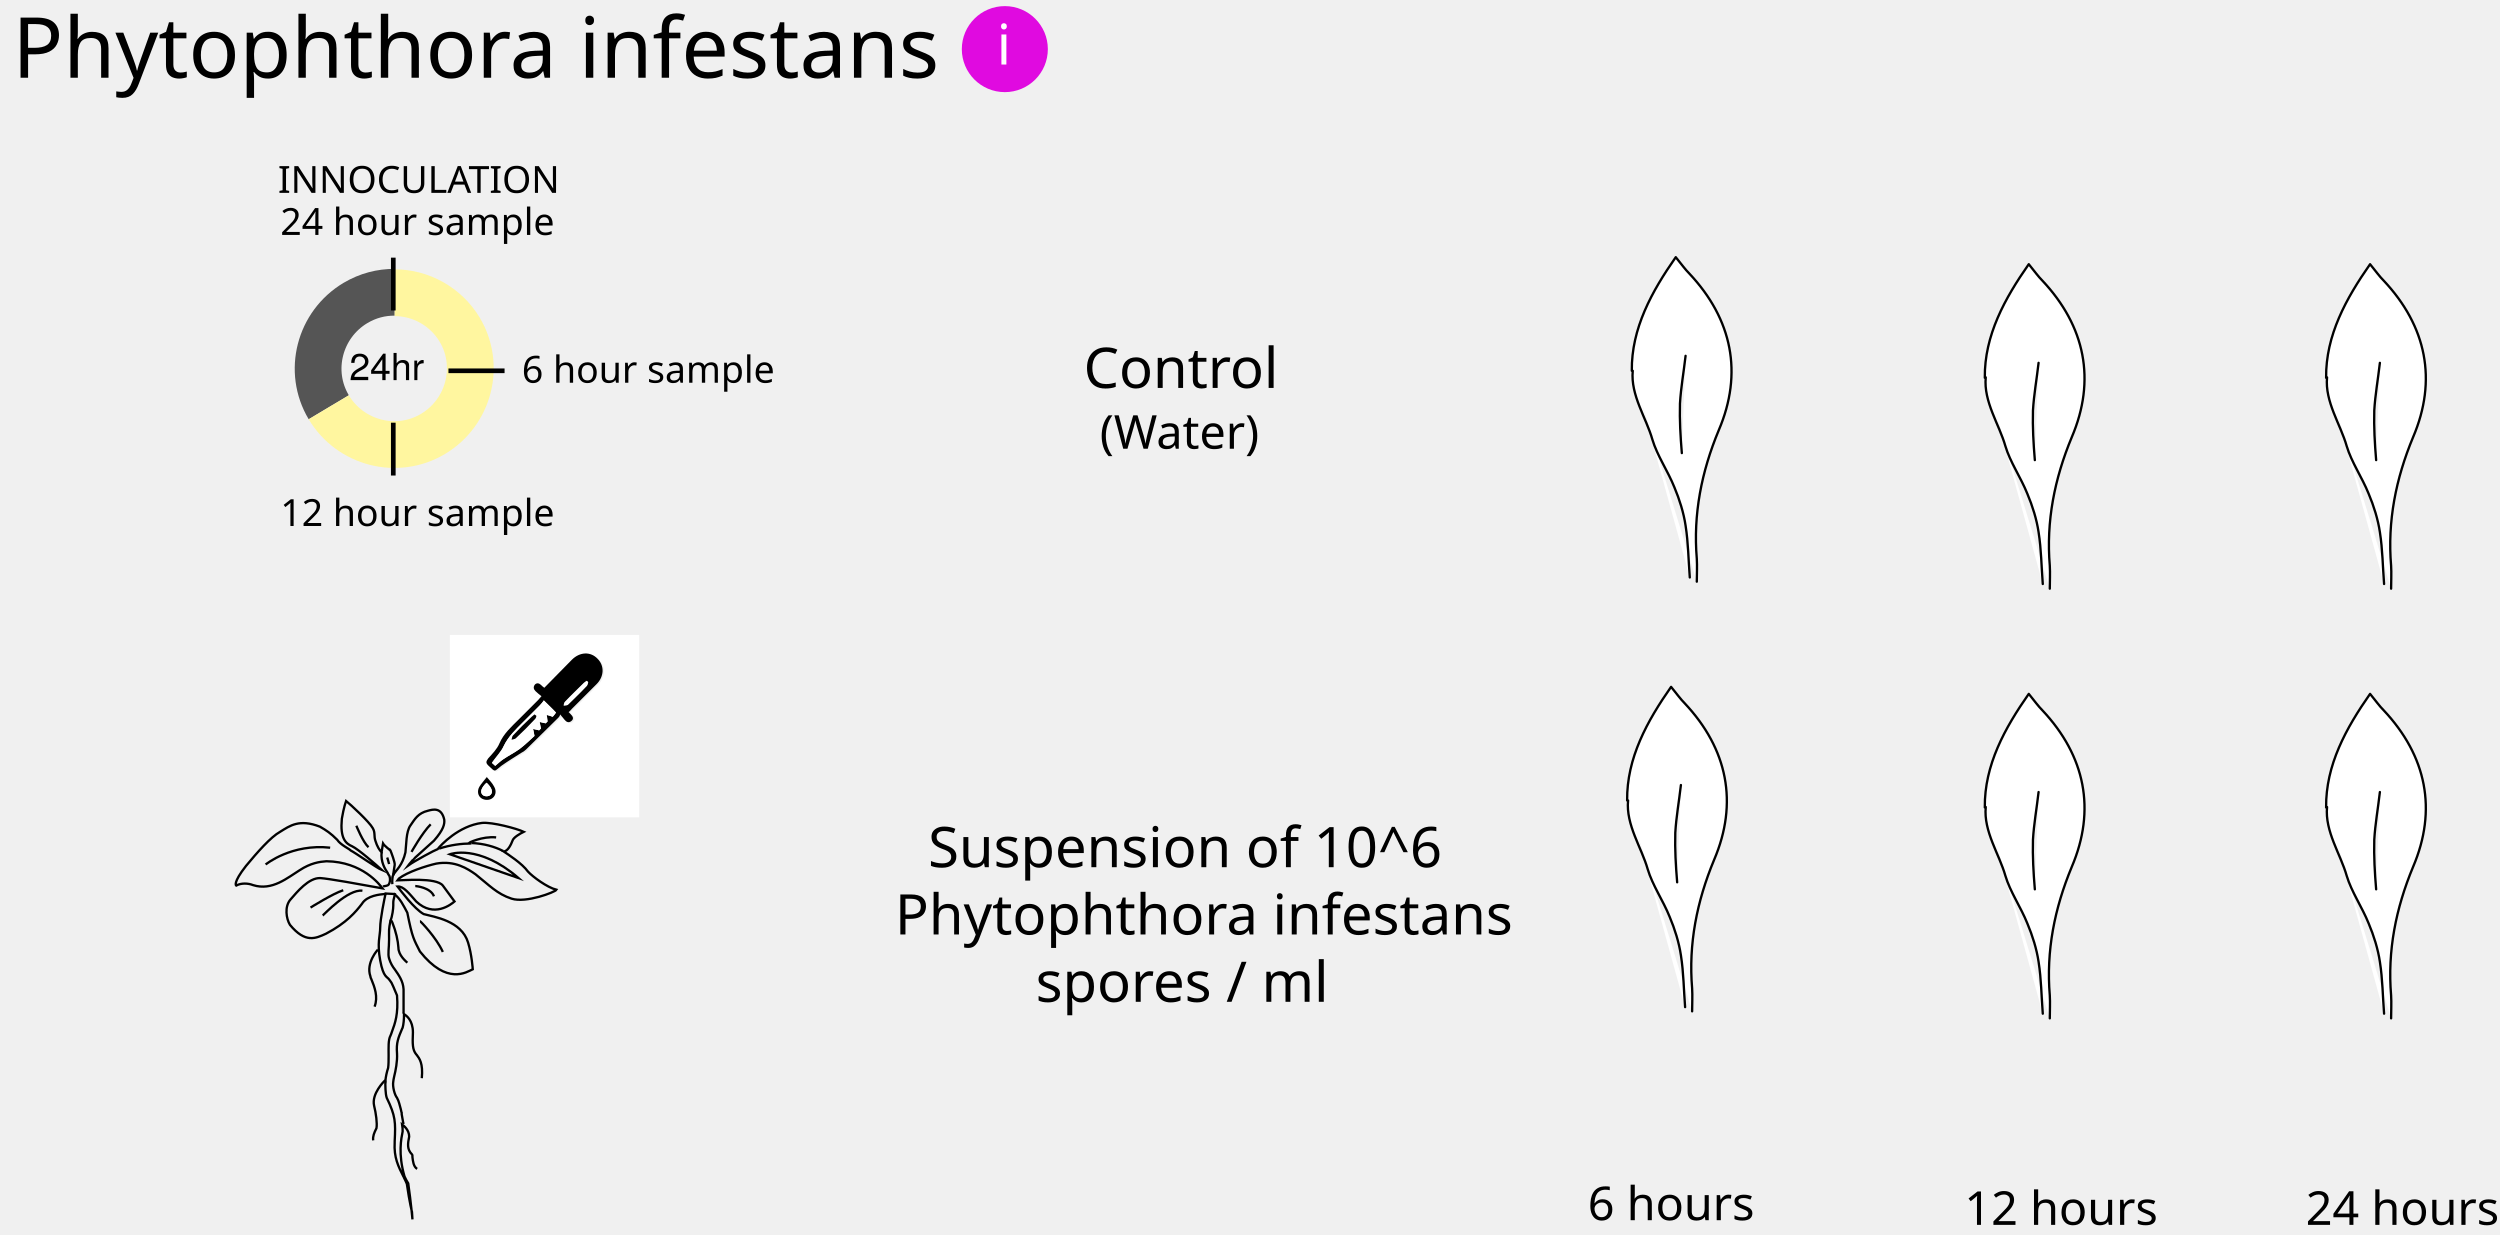
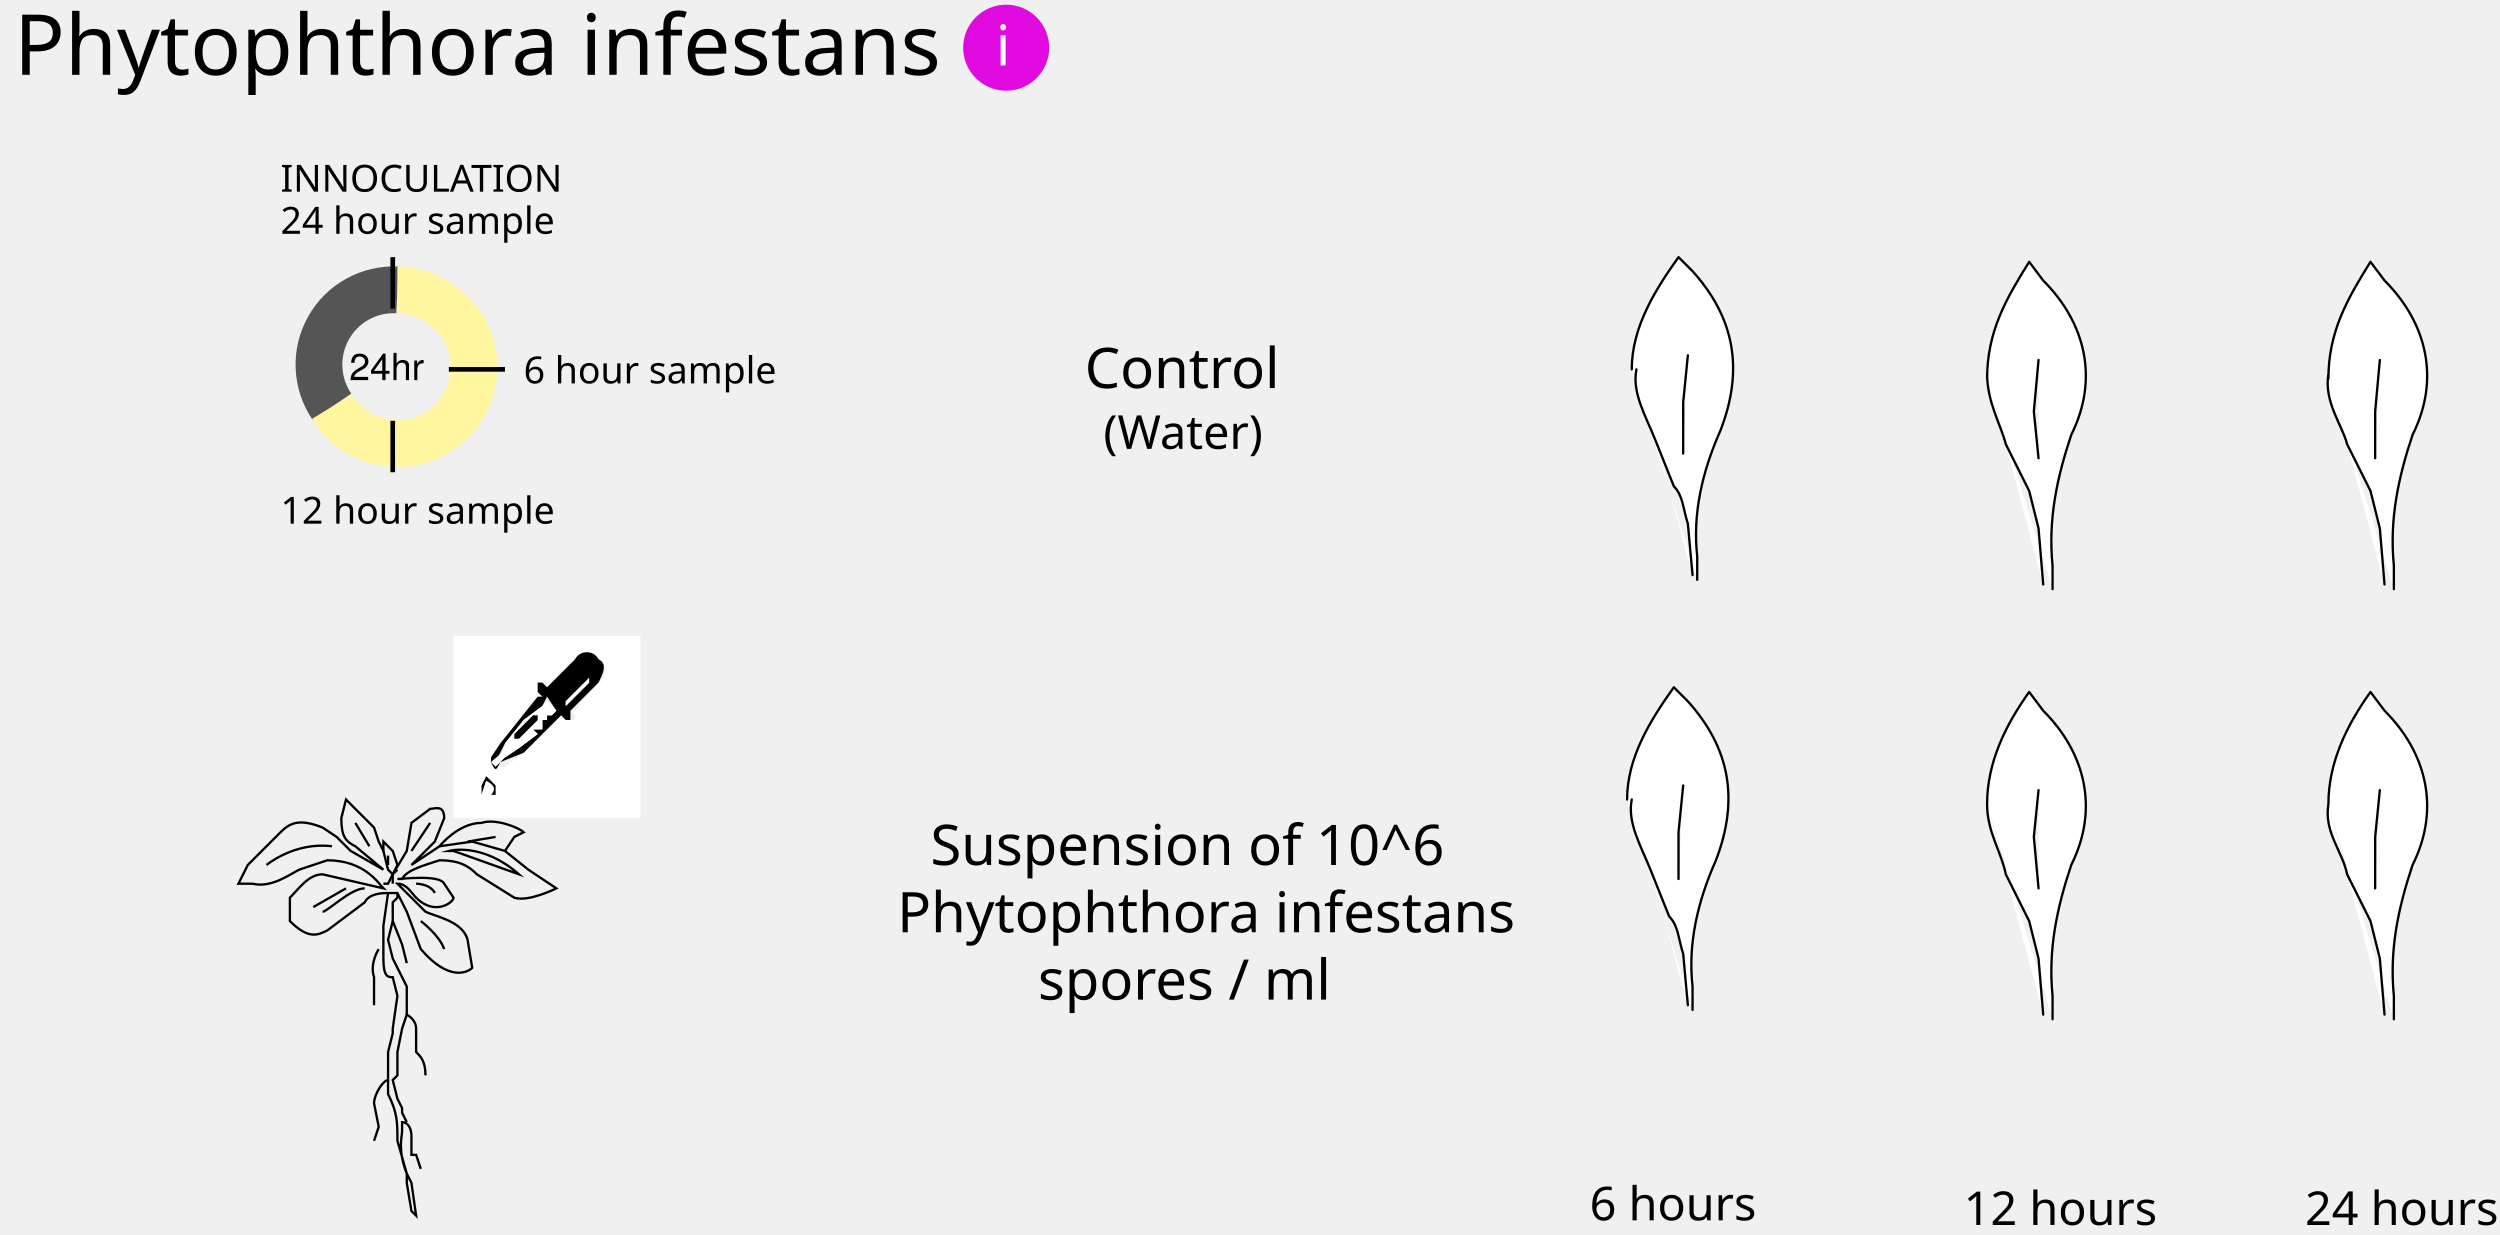
- <svg xmlns="http://www.w3.org/2000/svg" xml:space="preserve" id="BioticStressPhytophthorainfestans_svg" x="0" y="0" version="1.1" viewBox="20 70 534.707 263.964" author="Provart Lab - Bio Analytic Resource, University of Toronto">&gt;
-   <g id="Phytophthora_infestans" transform="translate(-10.284 -10.693)">
+ <svg xmlns="http://www.w3.org/2000/svg" xml:space="preserve" id="BioticStressPhytophthorainfestans_svg" x="0" y="0" version="1.1" viewBox="20 70 534.7 264" author="Provart Lab - Bio Analytic Resource, University of Toronto">
+   &gt;
+   <g id="Phytophthora_infestans" transform="translate(-10 -11)">
    <g id="Labels">
-       <text id="text2" font-family="HelveticaNeue-Italic" font-size="18" transform="translate(32.931 97.314)">Phytophthora infestans</text>
-       <text id="text4" font-family="HelveticaNeue-Thin" font-size="12" transform="translate(262.043 163.667)">Control</text>
-       <text id="text6" font-family="HelveticaNeue-Thin" font-size="10" transform="translate(265.507 176.667)">(Water)</text>
-       <text id="text14" transform="translate(228.797 266.166)">
+       <text id="text2" font-family="HelveticaNeue-Italic" font-size="18" transform="translate(33 97)">Phytophthora infestans</text>
+       <text id="text4" font-family="HelveticaNeue-Thin" font-size="12" transform="translate(262 164)">Control</text>
+       <text id="text6" font-family="HelveticaNeue-Thin" font-size="10" transform="translate(266 177)">(Water)</text>
+       <text id="text14" transform="translate(229 266)">
        <tspan id="tspan8" x="0" y="0" font-family="HelveticaNeue-Thin" font-size="12">Suspension of 10^6</tspan>
        <tspan id="tspan10" x="-7.1" y="14.4" font-family="HelveticaNeue-ThinItalic" font-size="12">Phytophthora infestans </tspan>
        <tspan id="tspan12" x="23" y="28.8" font-family="HelveticaNeue-Thin" font-size="12">spores / ml</tspan>
      </text>
-       <text id="text16" font-family="HelveticaNeue-Thin" font-size="10" transform="translate(369.884 341.666)">6 hours</text>
-       <text id="text18" font-family="HelveticaNeue-Thin" font-size="10" transform="translate(450.438 342.666)">12 hours</text>
+       <text id="text16" font-family="HelveticaNeue-Thin" font-size="10" transform="translate(370 342)">6 hours</text>
+       <text id="text18" font-family="HelveticaNeue-Thin" font-size="10" transform="translate(450 343)">12 hours</text>
    </g>
    <g id="infoButton_Botrytis_cinerea">
      <circle id="circle21" cx="245.2" cy="91.2" r="9.2" fill="#e00ae0" />
-       <text id="text23" fill="#fff" font-family="HelveticaNeue-Bold" font-size="12" transform="translate(243.452 94.5)">i</text>
+       <text id="text23" fill="#fff" font-family="HelveticaNeue-Bold" font-size="12" transform="translate(243 95)">i</text>
    </g>
    <g id="treatmentInfographic">
      <g id="root" fill="none" stroke="#000" stroke-miterlimit="10" stroke-width=".5">
-         <path id="path26" d="M110.4 296c.8-2.1 0-4.2-.7-5.9-.1-.2-.2-.4-.2-.6-1-2.9 1.6-5.7 1.6-5.7" />
-         <path id="path28" d="M118.3 262.9s2.3-4.1 4.1-5.9" />
-         <path id="path30" d="M123.1 272.4c-.7-1.9-3.9-2.2-4-2.2" />
-         <path id="path32" d="M103.7 271.1c-2.2.7-6.8 3.6-7 3.7" />
-         <path id="path34" d="M107.8 271.2c-3.1-.4-8.2 5.1-8.5 5.3" />
-         <path id="path36" d="M100.9 262c-8.2-.9-13.7 3.5-13.8 3.6" />
-         <path id="path38" d="M109.1 261.9c-1.2-1.1-2.6-4.6-2.6-4.6" />
-         <path id="path40" d="M113.1 264.1s.3.9.4 1.4" />
-         <path id="path42" d="M125 284.3c-1.4-3.1-4.8-6.6-4.9-6.6" />
-         <path id="path44" d="M111.8 262.7c-.1 0-.1 0 0 0" />
-         <path id="path46" d="M117.4 286.6c-.3-.3-1.9-1.6-1.9-3.2-.1-1.5-.5-3.4-1.3-5.4-.1-.4-.5-.6-.4-.4.4-.9.6-2.6.6-3.2v-.6c0-.5.1-.8.2-1.2.1-.3.1-.6.2-.9" />
-         <path id="path48" d="M110.1 324.6c-.1-.9.2-1.6.7-2.6.2-1-.1-3.2-.5-4.8-.6-2.6 2.2-5.3 2.3-5.4l.1.1c.1-.9.3-1.9.6-2.8.1-.7.1-1.7.1-2.7 0-1.6-.1-3.3.4-4.2.1-.2.2-.5.3-.8.7-1.9 1.4-3.8 1.1-7.8-1.5-3.6-1.1-2.5-1.6-3.3-.5-.8-1.3-.4-2-4.2-.7-3.8 0-5.2 0-7 0-1.8.9-6.2 1.2-7.5" />
-         <path id="path50" d="M119.5 330.7c-.8-.5-.9-1.7-1-2.5 0-.3 0-.5-.1-.6-1.1-1.1-.9-2.3-.6-3.8 0-1.4-1.1-2.3-1.5-2.6.1.6.1 1.2.1 1.5-.3 1.5-1 4.8.4 9.6.2.5.5 1 .8 1.5.6 4.2.9 7.7.9 7.7l-.1-1.6s-.5-1.8-1.1-6c-.2-.5-.4-.9-.6-1.3 0-.1 0-.1-.1-.2-1.1-2.2-2.1-4.1-1.9-7.4v-.2c.2-4.1.2-5.4-1.7-9.3-.3-.9-.3-2.6-.3-3.7" />
-         <path id="path52" d="M120.5 311.3c.3-3.2-.5-4.2-1.1-5l-.1-.1c-.8-1-.8-2.2-.7-4.7 0-2.6-1.4-3.6-1.9-3.9 0 1.1-.1 2.2-.3 2.9l-.1.2c-.8 1.9-1.3 3-1.1 5.3.1 1.7-.3 3.7-.6 4.9-.1.5-.2.9-.2 1.1-.2 1.1.3 2.9.8 3.5.4.7.6 1.7.8 2.4.1.3.1.6.2.8v.3c.1.5.2 1.1.3 1.7l.1.4" />
-         <path id="path54" d="M113.8 277.6c-.4 2-.3 2-.3 4s-.3 3.1 0 4.1c.3 1 .8 1.8 1.2 2.3.9 1.3 1.8 2.5 1.9 4.3v5.2" />
-         <path id="path56" d="M136.4 259.8c-3-.3-6 1.2-6.1 1.3h.8c-2 0-4.5.3-6.9 1.1" />
-         <path id="path58" d="M137.9 262.7c-1.8-.9-4.1-1.6-6.8-1.7" />
-         <path id="path60" d="M112.2 270.3c.2-.1 1-.1 1.2-.4.3-.4.4-1.1.2-1.8-.1-.2-.3-.4-.4-.7-.6-.9-1.5-2.3-1.3-4.5" />
-         <path id="path62" d="M114.3 268c-.2 1-.1 1.8-.1 1.8" />
-         <path id="path64" d="m126.5 263.4 14.7 5.1c-8.6-7.4-14.7-5.1-14.7-5.1z" />
-         <path id="line66" d="m114.6 267.4-.2.4" />
-         <path id="line68" d="M114.4 268v-.2" />
-         <path id="line70" d="M113.6 262.2v.3" />
+         <path id="path26" d="M110 296v-6c-1-3 1-6 1-6" />
+         <path id="path28" d="m118 263 4-6" />
+         <path id="path30" d="M123 272c-1-2-4-2-4-2" />
+         <path id="path32" d="m104 271-7 4" />
+         <path id="path34" d="M108 271c-3 0-8 5-9 5" />
+         <path id="path36" d="M101 262c-8-1-14 4-14 4" />
+         <path id="path38" d="m109 262-3-5" />
+         <path id="path40" d="M113 264v2" />
+         <path id="path42" d="M125 284c-1-3-5-6-5-6" />
+         <path id="path46" d="m117 287-1-4-2-5s0-1 0 0v-4l1-1v-1" />
+         <path id="path48" d="m110 325 1-3-1-5c0-2 2-5 3-5v-6l1-4v-1l1-7-1-4c-1 0-2 0-2-4v-7l1-7" />
+         <path id="path50" d="m120 331-1-3h-1v-4c0-2-1-3-2-3v2c0 1-1 4 1 9l1 2 1 7-1-1-1-6v-2l-2-7c0-4 0-6-2-10v-3" />
+         <path id="path52" d="M121 311c0-3-1-4-2-5v-5c0-2-2-3-2-3l-1 3-1 5v5l-1 1 1 4 1 2v1l1 2" />
+         <path id="path54" d="m114 278-1 4 1 4 1 2 2 4v6" />
+         <path id="path56" d="m136 260-6 1h1l-7 1" />
+         <path id="path58" d="m138 263-7-2" />
+         <path id="path60" d="M112 270h1l1-2-1-1-1-4" />
+         <path id="path62" d="M114 268v2" />
+         <path id="path64" d="m127 263 14 5c-8-7-15-5-15-5z" />
+         <path id="line66" d="m115 267-1 1" />
      </g>
-       <path id="rosette" fill="none" stroke="#000" stroke-miterlimit="10" stroke-width=".5" d="M80.8 270.1s-.8-.5 2.1-4.2c2.4-2.9 5.3-6.2 7.3-7.3 2.1-1.3 4.1-2.8 8.5-1.1 1.4.8 2.3 1.4 3.7 2.8.7 1.1 2.7 2 2.9 2.3 1 .5 5.5 3.7 6.7 4.2-1.2-1.1-5.1-4.5-6.4-5.1-1.4-.6-2.6-1.7-2.2-5.9.4-2.4.9-3.8.9-3.8 1 .8 5 4.5 5.7 5.8.6 1 .2 1.7.6 2.8.3 1 .9 2.1 1.3 2.3.1-.7.3-1.8.3-1.8.3.5 1.6 1.5 1.6 1.5.2.5 1 2.6.9 3.1-.1.8-.3 2-.3 2 .6-.8 2-2 2.6-4.7.2-1.5.1-4.5 1.1-5.8.9-1.3 1.6-2.6 3.7-3.1 1.1-.3 2.9-.8 3.5 1.9.1.9-.1 2.1-2.2 4.5-1.4 1.3-4.5 4-4.5 4.1-.7.8-1 1.2-1 1.2 1.4-1 5.7-3.3 6.3-3.5.6-.8 4.5-5 9.5-5.6 2.2-.2 7.4 1.2 8.9 1.9-.8.4-2.2 1.2-2.4 1.9-.3.8-1 2.3-1.9 2.3.9.6 4 2.6 5.2 4.3 1 1.1 4.1 3.4 6.1 3.9-.3.5-6.5 2.9-9.6 1.9-3.1-1-4.8-2.9-7.7-5.2-1.7-1.2-4.4-3-8.4-2.3-2.2.5-6.2 1.8-8 3.2l-.3.4c1 0 8.3-.7 9.7 1.1 1.2 1.6 2.5 3.4 2.5 3.4-.7.6-4.4 3.6-8.2 0-1.5-1.7-2.7-3.3-4-3.2.6.8 3.6 4.8 5.6 5.9 2.2.6 8.1 1.4 9.5 6.1.8 2.6 1 5.7 1 5.7-1.3.6-5.5 3.5-11.3-3.8-1.3-2.6-1.6-2.8-2.7-8.3-.8-1.5-1.5-3-2.8-4-1.3-.1-1.9-.1-2 0-1 .1-3.8.3-4.9 2.1-1.3 1.7-3.3 4.1-7.7 6.4-2.2 1-4.4 2.1-7.7-1.9-.8-1.3-1.2-3.9.1-5.4 1.4-1.6 3.9-4.7 6.4-4.6 1.7.1 8.4 1.3 13.3 2.2-.6-.8-4.3-5.7-12-5.8-1.5.1-3.4.4-5.7 1.9-2.6 1.6-5.9 4.5-10 3.2-1-.4-2.5-.5-3.6.1z" />
+       <path id="rosette" fill="none" stroke="#000" stroke-miterlimit="10" stroke-width=".5" d="m81 270 2-4 7-7c2-2 4-3 9-1l3 2 3 3 7 4-6-5c-2-1-3-2-3-6l1-4 6 6 1 3 1 2v-2l2 2 1 3-1 2 3-5 1-6 4-3c1 0 3-1 3 2l-2 5-4 4-1 1 6-4s4-5 9-5c3-1 8 1 9 2l-2 1-2 3 5 4 6 4s-6 3-9 2l-8-5c-2-2-4-3-8-3-3 1-7 2-8 4h-1c1 0 9-1 10 1l2 3c0 1-4 4-8 0-1-1-2-3-4-3l6 6c2 1 8 2 9 6l1 6c-1 1-5 3-11-4l-3-8-2-4h-2c-1 0-4 0-5 2l-8 6c-2 1-4 2-8-2v-5c2-2 4-5 7-5l13 3c-1-1-4-6-12-6l-6 2c-2 1-6 4-10 3h-3z" />
      <g id="eyeDropper">
        <g id="g88">
-           <path id="path74" fill="#fff" d="M126.5 255.5v-39H167v39h-40.5zm24.8-20.7c.4.5.9.8 1.5.3.6-.6.3-1.1-.2-1.5l-.4-.4c.2-.2.4-.5.7-.7l5.3-5.3c1.6-1.7 1.7-3.9.2-5.4-1.5-1.6-3.8-1.5-5.5.2-2 2-3.9 4-5.9 6-.3-.3-.5-.4-.7-.6-.4-.4-.9-.5-1.3-.1-.5.5-.4 1 .1 1.4.4.4.8.7 1.3 1.1-.3.3-.5.6-.7.8l-4.2 4.2c-1.6 1.6-3.2 3-4.1 5.1-.5 1.2-1.6 2.2-2.4 3.2-.5.5-.6.9 0 1.5 1.7 1.6 1.2 1.3 2.8.1 1.3-1 2.8-1.9 4.3-2.8.3-.2.7-.4 1-.7 2.3-2.2 4.6-4.5 6.9-6.8.2-.2.4-.3.7-.6 0 .2.2.6.6 1zm-18.5 14.1c-.5.9-.3 1.9.4 2.4.6.5 1.7.5 2.4 0s1-1.5.4-2.4c-.4-.7-1-1.3-1.6-2.2-.6.9-1.2 1.5-1.6 2.2z" />
-           <path id="path76" d="M149.7 234.2c-2.3 2.3-4.6 4.5-6.9 6.8-.3.3-.6.5-1 .7-1.4.9-2.9 1.8-4.3 2.8-1.6 1.2-1.1 1.5-2.8-.1-.6-.6-.4-.9 0-1.5.9-1 1.9-2 2.4-3.2.9-2.1 2.6-3.6 4.1-5.1l4.2-4.2c.2-.2.4-.5.7-.8-.5-.4-.9-.7-1.3-1.1-.4-.4-.5-.9-.1-1.4.4-.4.9-.3 1.3.1.2.2.4.4.7.6 2-2 3.9-4 5.9-6 1.7-1.7 4-1.8 5.5-.2 1.5 1.5 1.4 3.8-.2 5.4l-5.3 5.3c-.2.2-.4.5-.7.7l.4.4c.5.5.8 1 .2 1.5-.6.5-1.1.2-1.5-.3-.3-.4-.6-.7-.9-1.1-.1.4-.3.6-.4.7zm-13.5 10.3c.6-.5 1.1-1 1.7-1.4 1.1-.8 2.4-1.4 3.5-2.2 1.2-.9 2.2-1.9 3.2-2.8-.1-.7-.2-1.1-.3-1.5.4.1.8.2 1.3.3l.4-.4c-.1-.6-.2-1-.3-1.4.4.1.8.2 1.3.3l.4-.4c-.1-.6-.2-1-.2-1.4.4.1.8.2 1.3.4.2-.2.5-.6.7-.9l-2.6-2.6c-.2.3-.5.7-.9 1.1l-3.5 3.5c-1.6 1.6-3.2 3.1-4.2 5.2-.6 1.2-1.6 2.2-2.5 3.5l.7.7zm19-17.8c-1.4 1.4-2.8 2.7-4.1 4.1-.2.2-.2.6-.3.8.3-.1.7-.1.9-.2 1.4-1.3 2.7-2.7 4-4 .2-.2.2-.5.3-.8 0-.1-.2-.2-.4-.3 0 .2-.2.3-.4.4z" />
-           <path id="path78" d="M136 249c.5.9.3 1.9-.4 2.4-.6.5-1.7.5-2.4 0s-.9-1.5-.4-2.4c.4-.7 1-1.3 1.6-2.1.6.7 1.2 1.3 1.6 2.1zm-2.5 1.7c.4.4 1.3.4 1.7 0 .6-.6.3-1.5-.8-2.6-1.2 1.1-1.5 2-.9 2.6z" />
-           <path id="path80" fill="#fff" d="M138 240.3c1-2.1 2.6-3.6 4.2-5.2l3.5-3.5c.4-.4.7-.8.9-1.1 1 1 1.9 1.8 2.6 2.6-.2.3-.5.7-.7.9-.6-.2-.9-.3-1.3-.4.1.4.2.9.2 1.4l-.4.4c-.6-.1-.9-.2-1.3-.3.1.4.1.9.3 1.4-.1.1-.4.3-.4.4-.5-.1-.9-.2-1.3-.3.1.4.2.9.3 1.5-.9.8-2 1.9-3.2 2.8-1.1.8-2.3 1.4-3.5 2.2-.6.4-1.1.9-1.7 1.4-.3-.3-.5-.4-.7-.6.9-1.3 2-2.3 2.5-3.6zm6-6.3c-1.3 1.3-2.7 2.6-4 4-.2.2-.2.6-.3.9.3-.1.7-.1.9-.3 1.4-1.3 2.8-2.7 4.1-4.1.2-.2.2-.5.3-.7 0-.1-.3-.2-.4-.3-.2.2-.4.3-.6.5z" />
-           <path id="path82" fill="#fff" d="M156.1 226.6c-.1.3-.1.6-.3.8-1.3 1.4-2.7 2.7-4 4-.2.2-.6.2-.9.2.1-.3.1-.7.3-.8l4.1-4.1c.1-.1.3-.2.5-.4l.3.3z" />
-           <path id="path84" fill="#fff" d="M135.2 250.7c-.4.4-1.3.4-1.7 0-.6-.6-.3-1.5.8-2.6 1.2 1.1 1.5 2 .9 2.6z" />
-           <path id="path86" d="M145 233.8c0 .2-.1.5-.3.7-1.3 1.4-2.7 2.8-4.1 4.1-.2.2-.6.2-.9.3.1-.3.1-.7.3-.9 1.3-1.4 2.6-2.7 4-4 .2-.2.4-.3.6-.5.2.1.4.3.4.3z" />
+           <path id="path74" fill="#fff" d="M127 256v-39h40v39h-40zm24-21h2v-1l-1-1h1l5-6c2-1 2-4 0-5-1-2-3-2-5 0l-6 6-1-1h-1v2l1 1v1l-4 4-5 5-2 3v2h3l4-3 1-1 7-7h1v1zm-18 14v2h3v-2l-2-2-1 2z" />
+           <path id="path76" d="m150 234-7 7-1 1-5 2c-1 2-1 2-2 0v-1l2-3 4-5 4-5h1l-1-1v-2h1l1 1 6-6c1-2 4-2 5 0 2 1 1 3 0 5l-5 5-1 1v2h-1l-1-1zm-14 10 2-1 3-2 4-3-1-1h2v-2h1v-1h1l1-1-2-3-1 2-4 3-4 5-2 4zm19-17-4 4v1l1-1 4-4v-1l-1 1z" />
+           <path id="path78" d="M136 249v2h-3v-2l1-2 2 2zm-2 2h1c1-1 0-2-1-3l-1 3z" />
+           <path id="path80" fill="#fff" d="m138 240 4-5 4-3 1-1 2 2-1 1h-1v1h-1v2h-2l1 1-4 3-3 2-2 2-1-1c1-1 3-2 3-4zm6-6-4 4v1h1l4-5h-1z" />
+           <path id="path82" fill="#fff" d="m156 227-4 4-1 1v-1l4-4 1-1v1z" />
+           <path id="path84" fill="#fff" d="M135 251h-2l1-3c2 1 2 2 1 3z" />
+           <path id="path86" d="M145 234v1l-4 4h-1v-1l4-4h1z" />
        </g>
      </g>
    </g>
    <g id="Phytophthora_infestans_at_12_Hours" fill="#fff" stroke="#000" stroke-linecap="round" stroke-linejoin="round" stroke-miterlimit="10" stroke-width=".5">
-       <path id="Treated_Phytophthora_infestans_at_12_Hours" d="M454.8 253.4c-.1-9.1 4.3-17 9.4-24.3 1.3 1.6 2 2.6 2.9 3.5 9.2 9.8 11.5 21.3 6.3 33.5-3.7 8.9-5.5 18-4.7 27.5.1 1.6 0 3.3 0 4.9m-1.5-1c-.3-3.7-.3-7.3-.9-11.1-.4-2.7-1.3-5.6-2.4-8.2-1.4-3.5-3.7-6.8-4.7-10.2-1.3-4.6-4.7-9.5-4.2-14.7m11.3-3.2c-.4 3.5-1 6.8-1.2 10.2-.1 3.6.1 7 .4 10.6" />
-       <path id="Control_Phytophthora_infestans_at_12_Hours" d="M454.8 161.5c-.1-9.1 4.3-17 9.4-24.3 1.3 1.6 2 2.6 2.9 3.5 9.2 9.8 11.5 21.3 6.3 33.5-3.7 8.9-5.5 18-4.7 27.5.1 1.6 0 3.3 0 4.9m-1.5-1c-.3-3.7-.3-7.3-.9-11.1-.4-2.7-1.3-5.6-2.4-8.2-1.4-3.5-3.7-6.8-4.7-10.2-1.3-4.6-4.7-9.5-4.2-14.7m11.3-3.1c-.4 3.5-1 6.8-1.2 10.2-.1 3.6.1 7 .4 10.6" />
+       <path id="Treated_Phytophthora_infestans_at_12_Hours" d="M455 253c0-9 4-17 9-24l3 4c9 9 12 21 6 33-3 9-5 18-4 28v5m-2-1-1-12-2-8-5-10c-1-5-4-9-4-15m11-3-1 10 1 11" />
+       <path id="Control_Phytophthora_infestans_at_12_Hours" d="M455 162c0-10 4-17 9-25l3 4c9 9 12 21 6 33-3 9-5 18-4 28v5m-2-1-1-12-2-8-5-10c-1-4-4-9-4-15m11-3-1 11 1 10" />
    </g>
-     <text id="text95" font-family="HelveticaNeue-Thin" font-size="10" transform="translate(523.438 342.666)">24 hours</text>
+     <text id="text95" font-family="HelveticaNeue-Thin" font-size="10" transform="translate(523 343)">24 hours</text>
    <g id="Phytophthora_infestans_at_24_Hours" fill="#fff" stroke="#000" stroke-linecap="round" stroke-linejoin="round" stroke-miterlimit="10" stroke-width=".5">
-       <path id="Treated_Phytophthora_infestans_at_24_Hours" d="M527.8 253.4c-.1-9.1 4.3-17 9.4-24.3 1.3 1.6 2 2.6 2.9 3.5 9.2 9.8 11.5 21.3 6.3 33.5-3.7 8.9-5.5 18-4.7 27.5.1 1.6 0 3.3 0 4.9m-1.5-1c-.3-3.7-.3-7.3-.9-11.1-.4-2.7-1.3-5.6-2.4-8.2-1.4-3.5-3.7-6.8-4.7-10.2-1.3-4.6-4.7-9.5-4.2-14.7m11.3-3.2c-.4 3.5-1 6.8-1.2 10.2-.1 3.6.1 7 .4 10.6" />
-       <path id="Control_Phytophthora_infestans_at_24_Hours" d="M527.8 161.5c-.1-9.1 4.3-17 9.4-24.3 1.3 1.6 2 2.6 2.9 3.5 9.2 9.8 11.5 21.3 6.3 33.5-3.7 8.9-5.5 18-4.7 27.5.1 1.6 0 3.3 0 4.9m-1.5-1c-.3-3.7-.3-7.3-.9-11.1-.4-2.7-1.3-5.6-2.4-8.2-1.4-3.5-3.7-6.8-4.7-10.2-1.3-4.6-4.7-9.5-4.2-14.7m11.3-3.1c-.4 3.5-1 6.8-1.2 10.2-.1 3.6.1 7 .4 10.6" />
+       <path id="Treated_Phytophthora_infestans_at_24_Hours" d="M528 253c0-9 4-17 9-24l3 4c9 9 12 21 6 33-3 9-5 18-4 28v5m-2-1-1-12-2-8-5-10c-1-5-5-9-4-15m11-3-1 10v11" />
+       <path id="Control_Phytophthora_infestans_at_24_Hours" d="M528 162c0-10 4-17 9-25l3 4c9 9 12 21 6 33-3 9-5 18-4 28v5m-2-1-1-12-2-8-5-10c-1-4-5-9-4-15m11-3-1 11v10" />
    </g>
    <g id="Phytophthora_infestans_at_6_Hours" fill="#fff" stroke="#000" stroke-linecap="round" stroke-linejoin="round" stroke-miterlimit="10" stroke-width=".5">
-       <path id="Treated_Phytophthora_infestans_at_6_Hours" d="M378.3 251.9c-.1-9.1 4.3-17 9.4-24.3 1.3 1.6 2 2.6 2.9 3.5 9.2 9.8 11.5 21.3 6.3 33.5-3.7 8.9-5.5 18-4.7 27.5.1 1.6 0 3.3 0 4.9m-1.5-.9c-.3-3.7-.3-7.3-.9-11.1-.4-2.7-1.3-5.6-2.4-8.2-1.4-3.5-3.7-6.8-4.7-10.2-1.3-4.6-4.7-9.5-4.2-14.7m11.3-3.3c-.4 3.5-1 6.8-1.2 10.2-.1 3.6.1 7 .4 10.6" />
-       <path id="Control_Phytophthora_infestans_at_6_Hours" d="M379.3 160c-.1-9.1 4.3-17 9.4-24.3 1.3 1.6 2 2.6 2.9 3.5 9.2 9.8 11.5 21.3 6.3 33.5-3.7 8.9-5.5 18-4.7 27.5.1 1.6 0 3.3 0 4.9m-1.5-.9c-.3-3.7-.3-7.3-.9-11.1-.4-2.7-1.3-5.6-2.4-8.2-1.4-3.5-3.7-6.8-4.7-10.2-1.3-4.6-4.7-9.5-4.2-14.7m11.3-3.2c-.4 3.5-1 6.8-1.2 10.2-.1 3.6.1 7 .4 10.6" />
+       <path id="Treated_Phytophthora_infestans_at_6_Hours" d="M378 252c0-9 5-17 10-24l3 3c9 10 11 21 6 34-4 9-6 18-5 27v5m-1-1-1-11c-1-3-1-6-3-8l-4-10c-2-5-5-10-4-15m11-3-1 10v10" />
+       <path id="Control_Phytophthora_infestans_at_6_Hours" d="M379 160c0-9 5-17 10-24l3 3c9 10 11 21 6 34-4 9-6 18-5 27v5m-1-1-1-11c-1-3-1-6-3-8l-4-10c-2-5-5-10-4-15m11-3-1 10v11" />
    </g>
  </g>
-   <text id="text104" x="94.712" y="151.307" font-family="HelveticaNeue" font-size="8">24hr</text>
-   <g id="TimeSampleChart" transform="translate(-10.284 -10.693)">
+   <text id="text104" x="94.7" y="151.3" font-family="HelveticaNeue" font-size="8">24hr</text>
+   <g id="TimeSampleChart" transform="translate(-10 -11)">
    <g id="darkCycle">
-       <path id="path106" fill="none" stroke="#555" stroke-miterlimit="10" stroke-width="10" d="M100.6 167.8c-4.6-7.7-2-17.7 5.7-22.3 2.7-1.6 5.5-2.3 8.4-2.3" />
+       <path id="path106" fill="none" stroke="#555" stroke-miterlimit="10" stroke-width="10" d="M101 168a16 16 0 0 1 14-25" />
    </g>
    <g id="lightCycle">
-       <path id="path109" fill="none" stroke="#fff69f" stroke-miterlimit="10" stroke-width="10" d="M114.7 143.3c5.5 0 10.9 2.9 13.9 7.9 4.6 7.7 2 17.7-5.7 22.3-7.7 4.6-17.7 2-22.3-5.7" />
+       <path id="path109" fill="none" stroke="#fff69f" stroke-miterlimit="10" stroke-width="10" d="M115 143c5 0 11 3 14 8a16 16 0 0 1-28 17" />
    </g>
    <g id="labels">
-       <text id="text112" font-family="HelveticaNeue-Thin" font-size="8" transform="translate(89.74 121.944)">INNOCULATION</text>
-       <text id="text114" font-family="HelveticaNeue-Thin" font-size="8" transform="translate(90.24 130.944)">24 hour sample</text>
-       <path id="line116" fill="none" stroke="#000" stroke-miterlimit="10" d="M114.4 135.8v11.3" />
-       <text id="text118" font-family="HelveticaNeue-Thin" font-size="8" transform="translate(90.24 193.194)">12 hour sample</text>
-       <path id="line120" fill="none" stroke="#000" stroke-miterlimit="10" d="M114.4 171.1v11.3" />
-       <text id="text122" font-family="HelveticaNeue-Thin" font-size="8" transform="translate(141.907 162.554)">6 hour sample</text>
-       <path id="line128" fill="none" stroke="#000" stroke-miterlimit="10" d="M126.2 160h12" />
+       <text id="text112" font-family="HelveticaNeue-Thin" font-size="8" transform="translate(90 122)">INNOCULATION</text>
+       <text id="text114" font-family="HelveticaNeue-Thin" font-size="8" transform="translate(90 131)">24 hour sample</text>
+       <path id="line116" fill="none" stroke="#000" stroke-miterlimit="10" d="M114 136v11" />
+       <text id="text118" font-family="HelveticaNeue-Thin" font-size="8" transform="translate(90 193)">12 hour sample</text>
+       <path id="line120" fill="none" stroke="#000" stroke-miterlimit="10" d="M114 171v11" />
+       <text id="text122" font-family="HelveticaNeue-Thin" font-size="8" transform="translate(142 163)">6 hour sample</text>
+       <path id="line128" fill="none" stroke="#000" stroke-miterlimit="10" d="M126 160h12" />
    </g>
  </g>
</svg>
